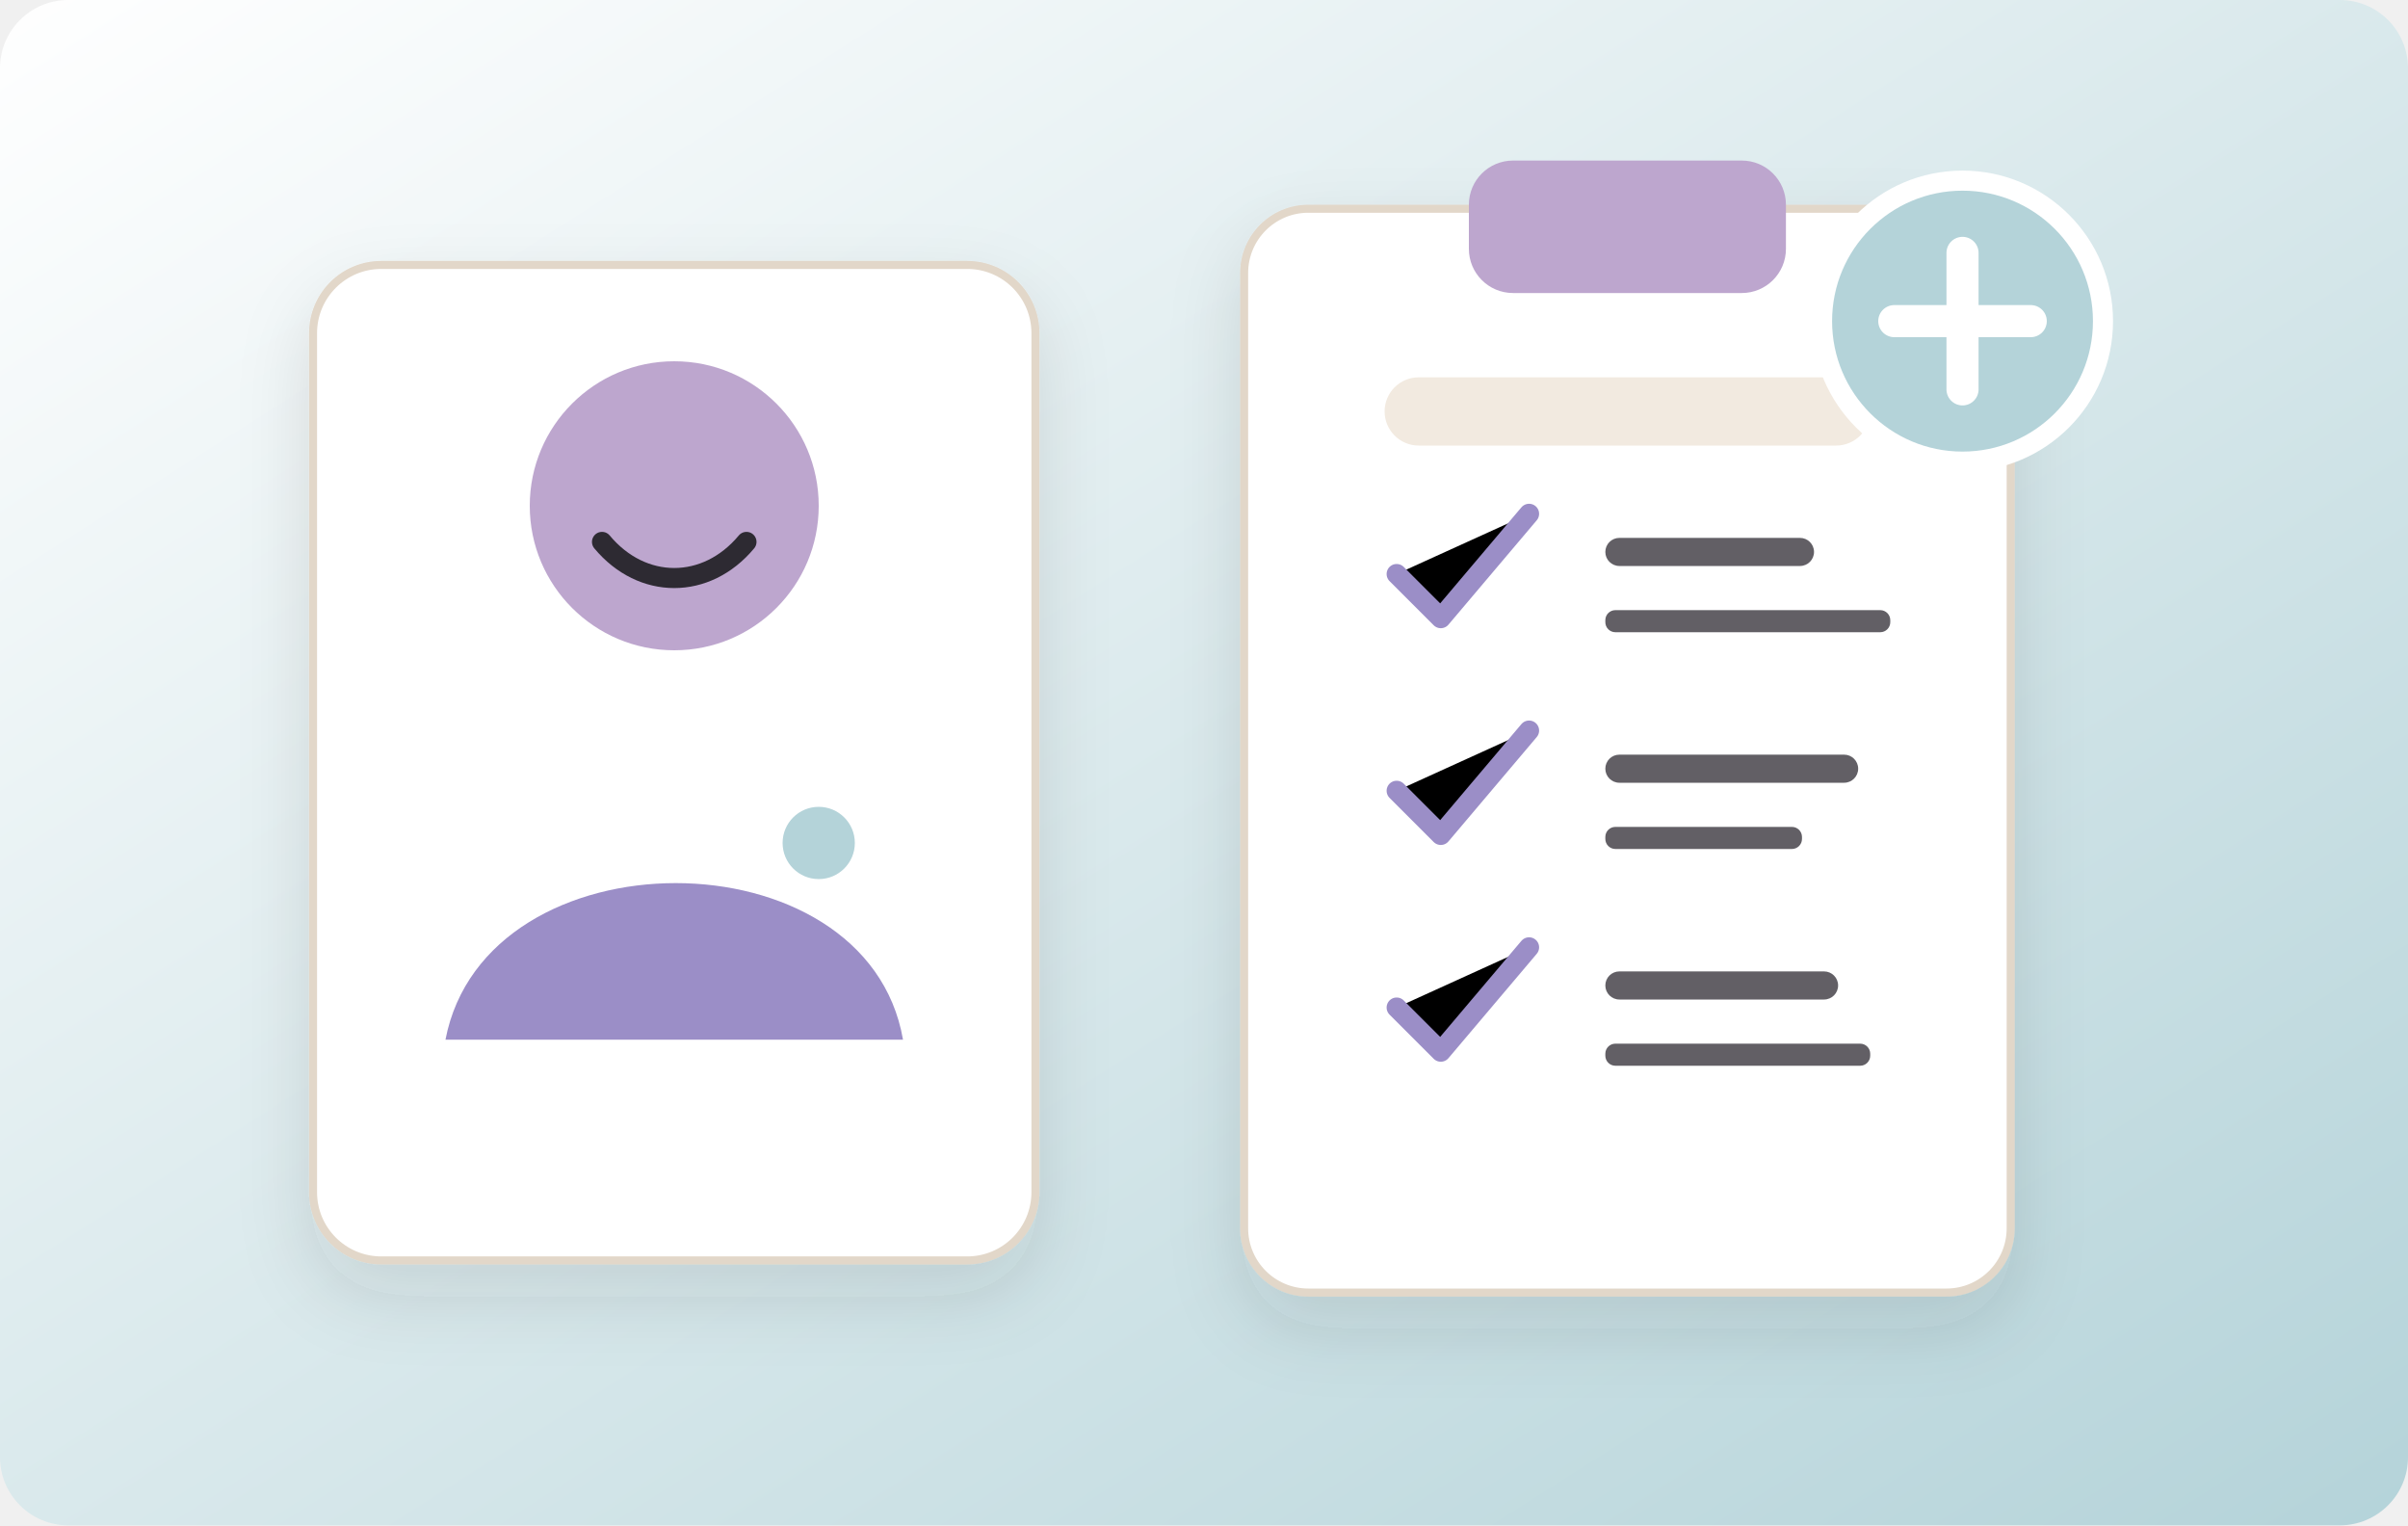
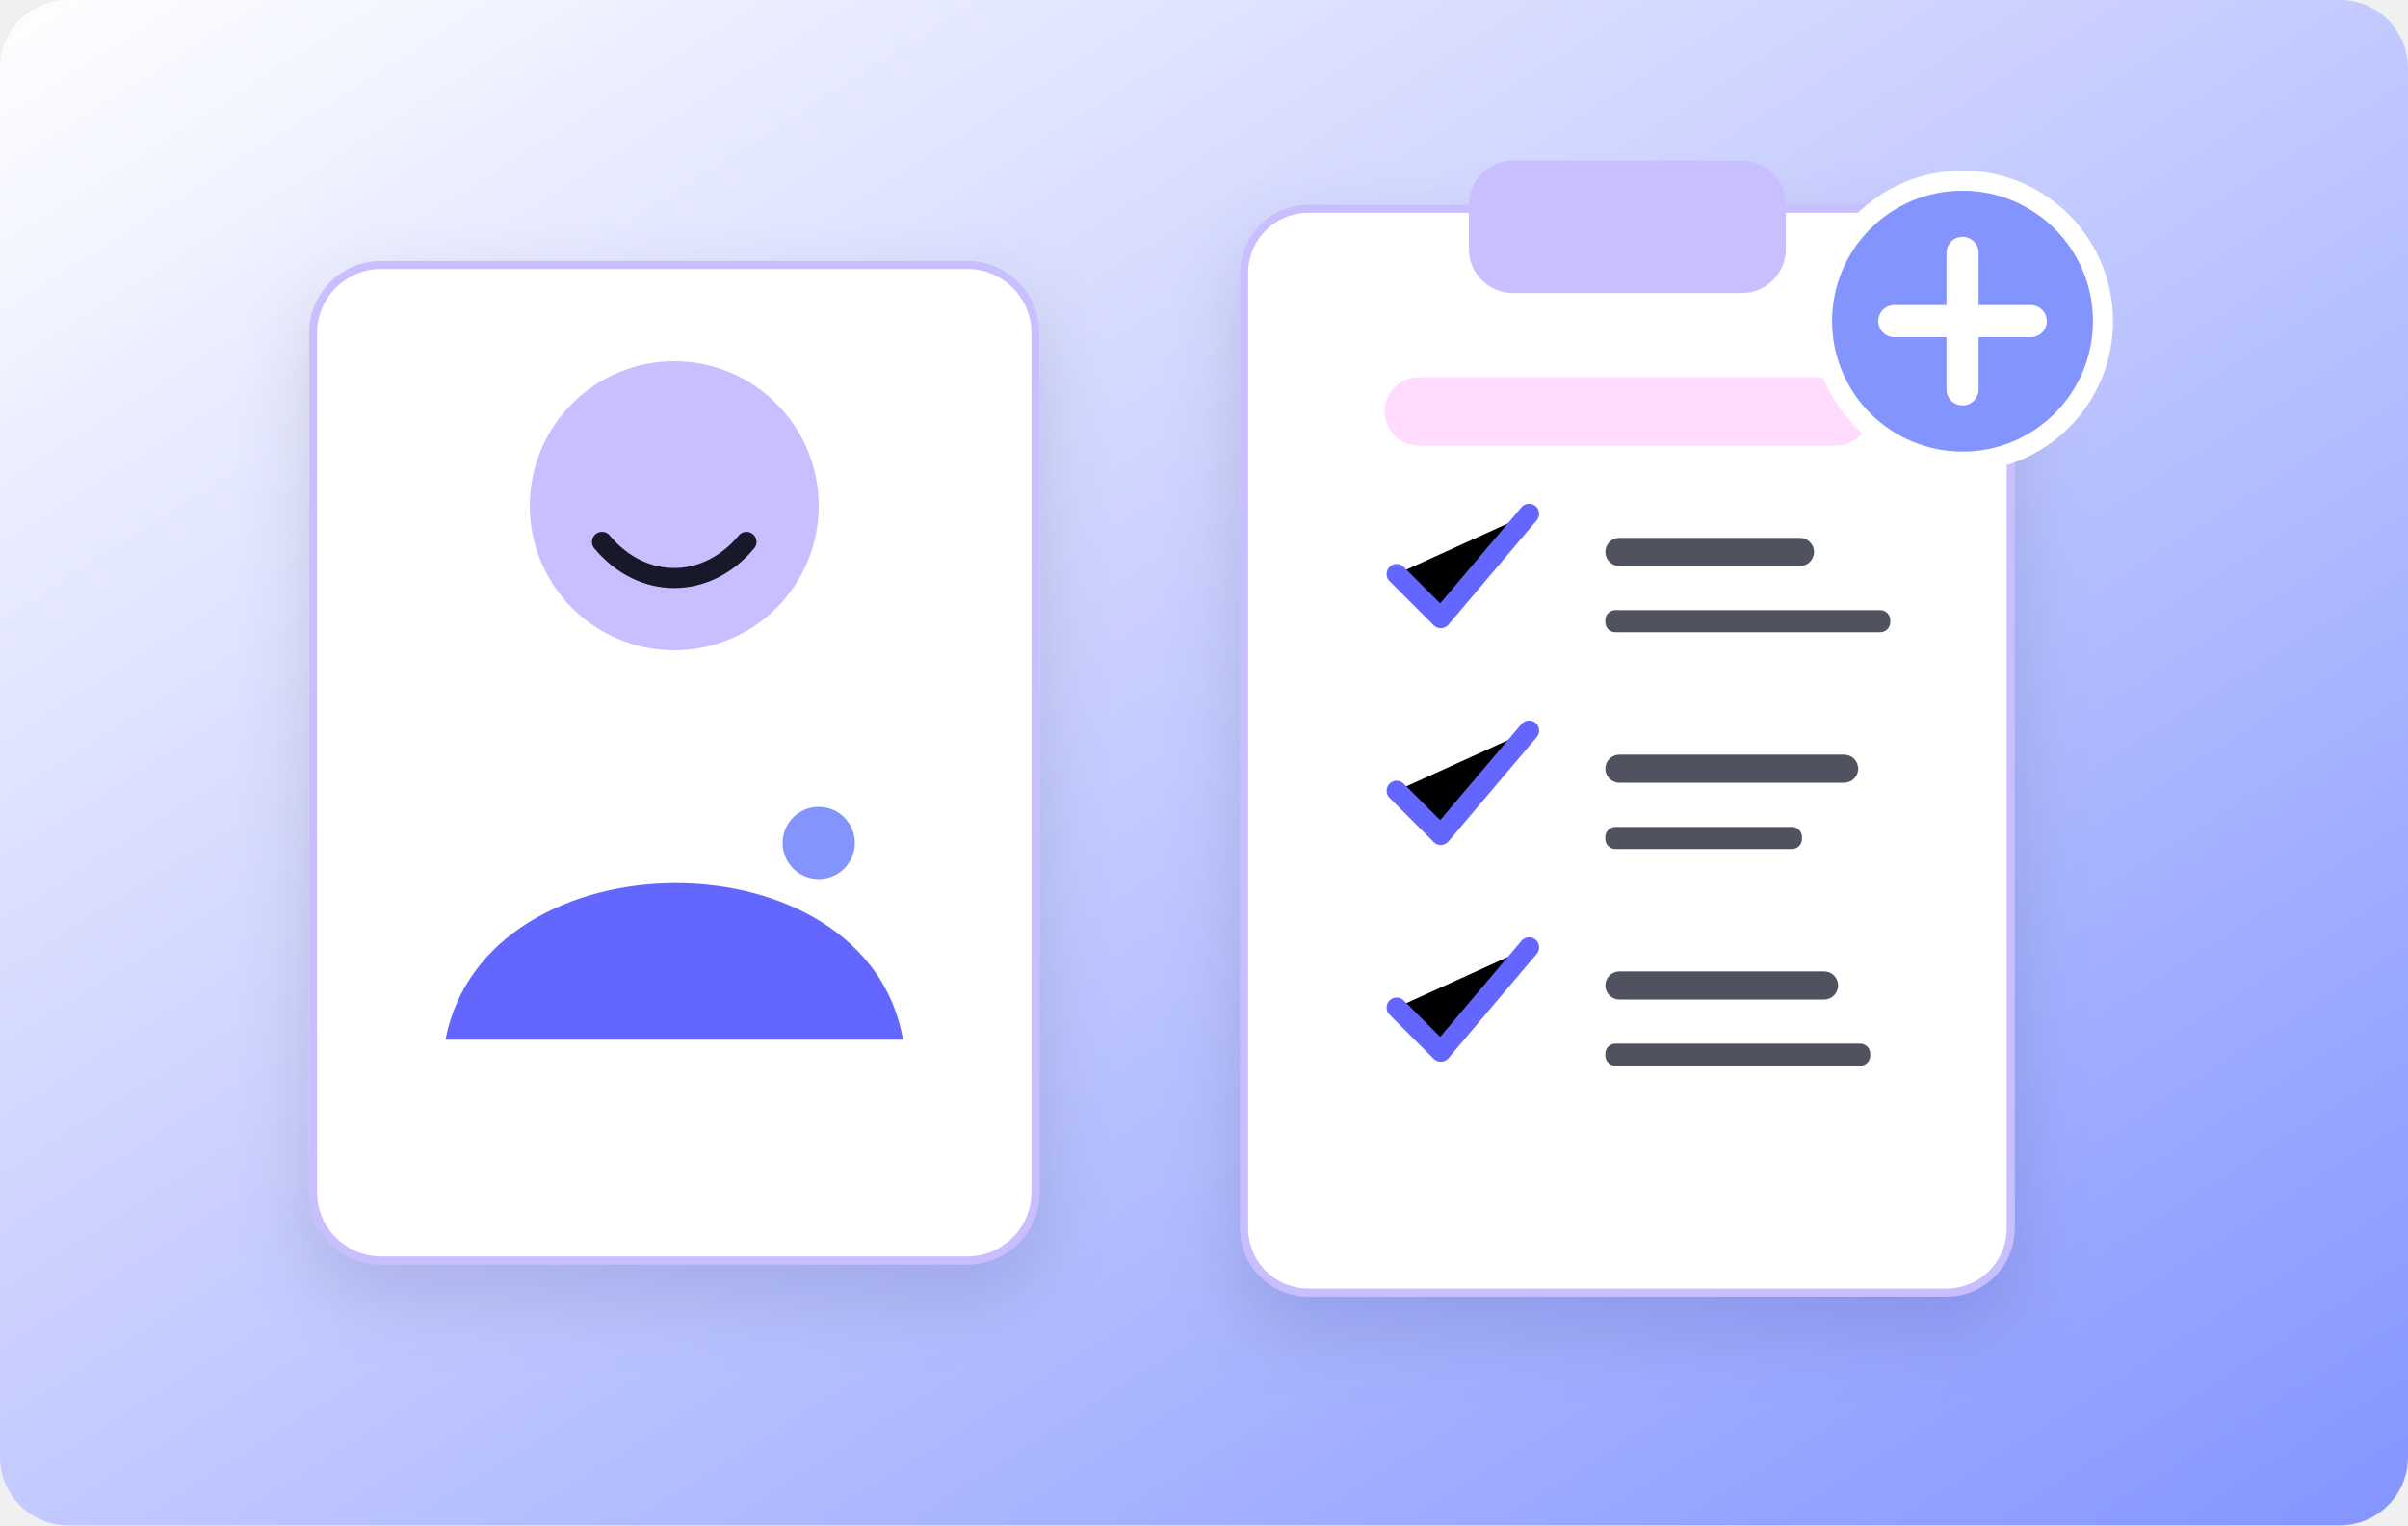
<svg xmlns="http://www.w3.org/2000/svg" viewBox="0 0 1200 760" role="img" aria-labelledby="title desc">
  <defs>
    <linearGradient id="bg" x1="0" y1="0" x2="1" y2="1">
      <stop offset="0" stop-color="#FFFFFF" />
-       <stop offset="1" stop-color="#B4D3D9" />
+       <stop offset="1" stop-color="#8494FF" />
    </linearGradient>
    <filter id="shadow" x="-20%" y="-20%" width="140%" height="140%">
-       <feDropShadow dx="0" dy="16" stdDeviation="18" flood-color="#2D2A32" flood-opacity=".12" />
+       <feDropShadow dx="0" dy="16" stdDeviation="18" flood-color="#17182A" flood-opacity=".12" />
    </filter>
  </defs>
  <rect width="1200" height="760" rx="34" fill="url(#bg)" />
-   <rect x="156" y="132" width="360" height="496" rx="34" fill="#FFFFFF" stroke="#E2D7C9" stroke-width="4" filter="url(#shadow)" />
-   <circle cx="336" cy="252" r="72" fill="#BDA6CE" />
-   <path d="M222 518c20-104 210-104 228 0" fill="#9B8EC7" />
-   <path d="M300 270c20 24 52 24 72 0" fill="none" stroke="#2D2A32" stroke-width="10" stroke-linecap="round" />
+   <rect x="156" y="132" width="360" height="496" rx="34" fill="#FFFFFF" stroke="#C9BEFF" stroke-width="4" filter="url(#shadow)" />
+   <circle cx="336" cy="252" r="72" fill="#C9BEFF" />
+   <path d="M222 518c20-104 210-104 228 0" fill="#6367FF" />
+   <path d="M300 270c20 24 52 24 72 0" fill="none" stroke="#17182A" stroke-width="10" stroke-linecap="round" />
  <path d="M264 410c0-44 32-72 72-72s72 28 72 72" fill="none" stroke="#FFFFFF" stroke-width="16" stroke-linecap="round" />
-   <circle cx="408" cy="420" r="22" fill="#B4D3D9" stroke="#FFFFFF" stroke-width="8" />
-   <rect x="620" y="104" width="382" height="540" rx="32" fill="#FFFFFF" stroke="#E2D7C9" stroke-width="4" filter="url(#shadow)" />
-   <rect x="732" y="80" width="158" height="66" rx="22" fill="#BDA6CE" />
-   <rect x="690" y="188" width="242" height="34" rx="17" fill="#F2EAE0" />
-   <g stroke="#9B8EC7" stroke-width="10" stroke-linecap="round" stroke-linejoin="round">
+   <circle cx="408" cy="420" r="22" fill="#8494FF" stroke="#FFFFFF" stroke-width="8" />
+   <rect x="620" y="104" width="382" height="540" rx="32" fill="#FFFFFF" stroke="#C9BEFF" stroke-width="4" filter="url(#shadow)" />
+   <rect x="732" y="80" width="158" height="66" rx="22" fill="#C9BEFF" />
+   <rect x="690" y="188" width="242" height="34" rx="17" fill="#FFDBFD" />
+   <g stroke="#6367FF" stroke-width="10" stroke-linecap="round" stroke-linejoin="round">
    <path d="M696 286l22 22 44-52" />
    <path d="M696 394l22 22 44-52" />
    <path d="M696 502l22 22 44-52" />
  </g>
-   <g fill="#2D2A32" opacity=".75">
+   <g fill="#17182A" opacity=".75">
    <rect x="800" y="268" width="104" height="14" rx="7" />
    <rect x="800" y="304" width="142" height="11" rx="5" />
    <rect x="800" y="376" width="126" height="14" rx="7" />
    <rect x="800" y="412" width="98" height="11" rx="5" />
    <rect x="800" y="484" width="116" height="14" rx="7" />
    <rect x="800" y="520" width="132" height="11" rx="5" />
  </g>
-   <circle cx="978" cy="160" r="70" fill="#B4D3D9" stroke="#FFFFFF" stroke-width="10" />
+   <circle cx="978" cy="160" r="70" fill="#8494FF" stroke="#FFFFFF" stroke-width="10" />
  <path d="M978 126v68M944 160h68" stroke="#FFFFFF" stroke-width="16" stroke-linecap="round" />
</svg>
